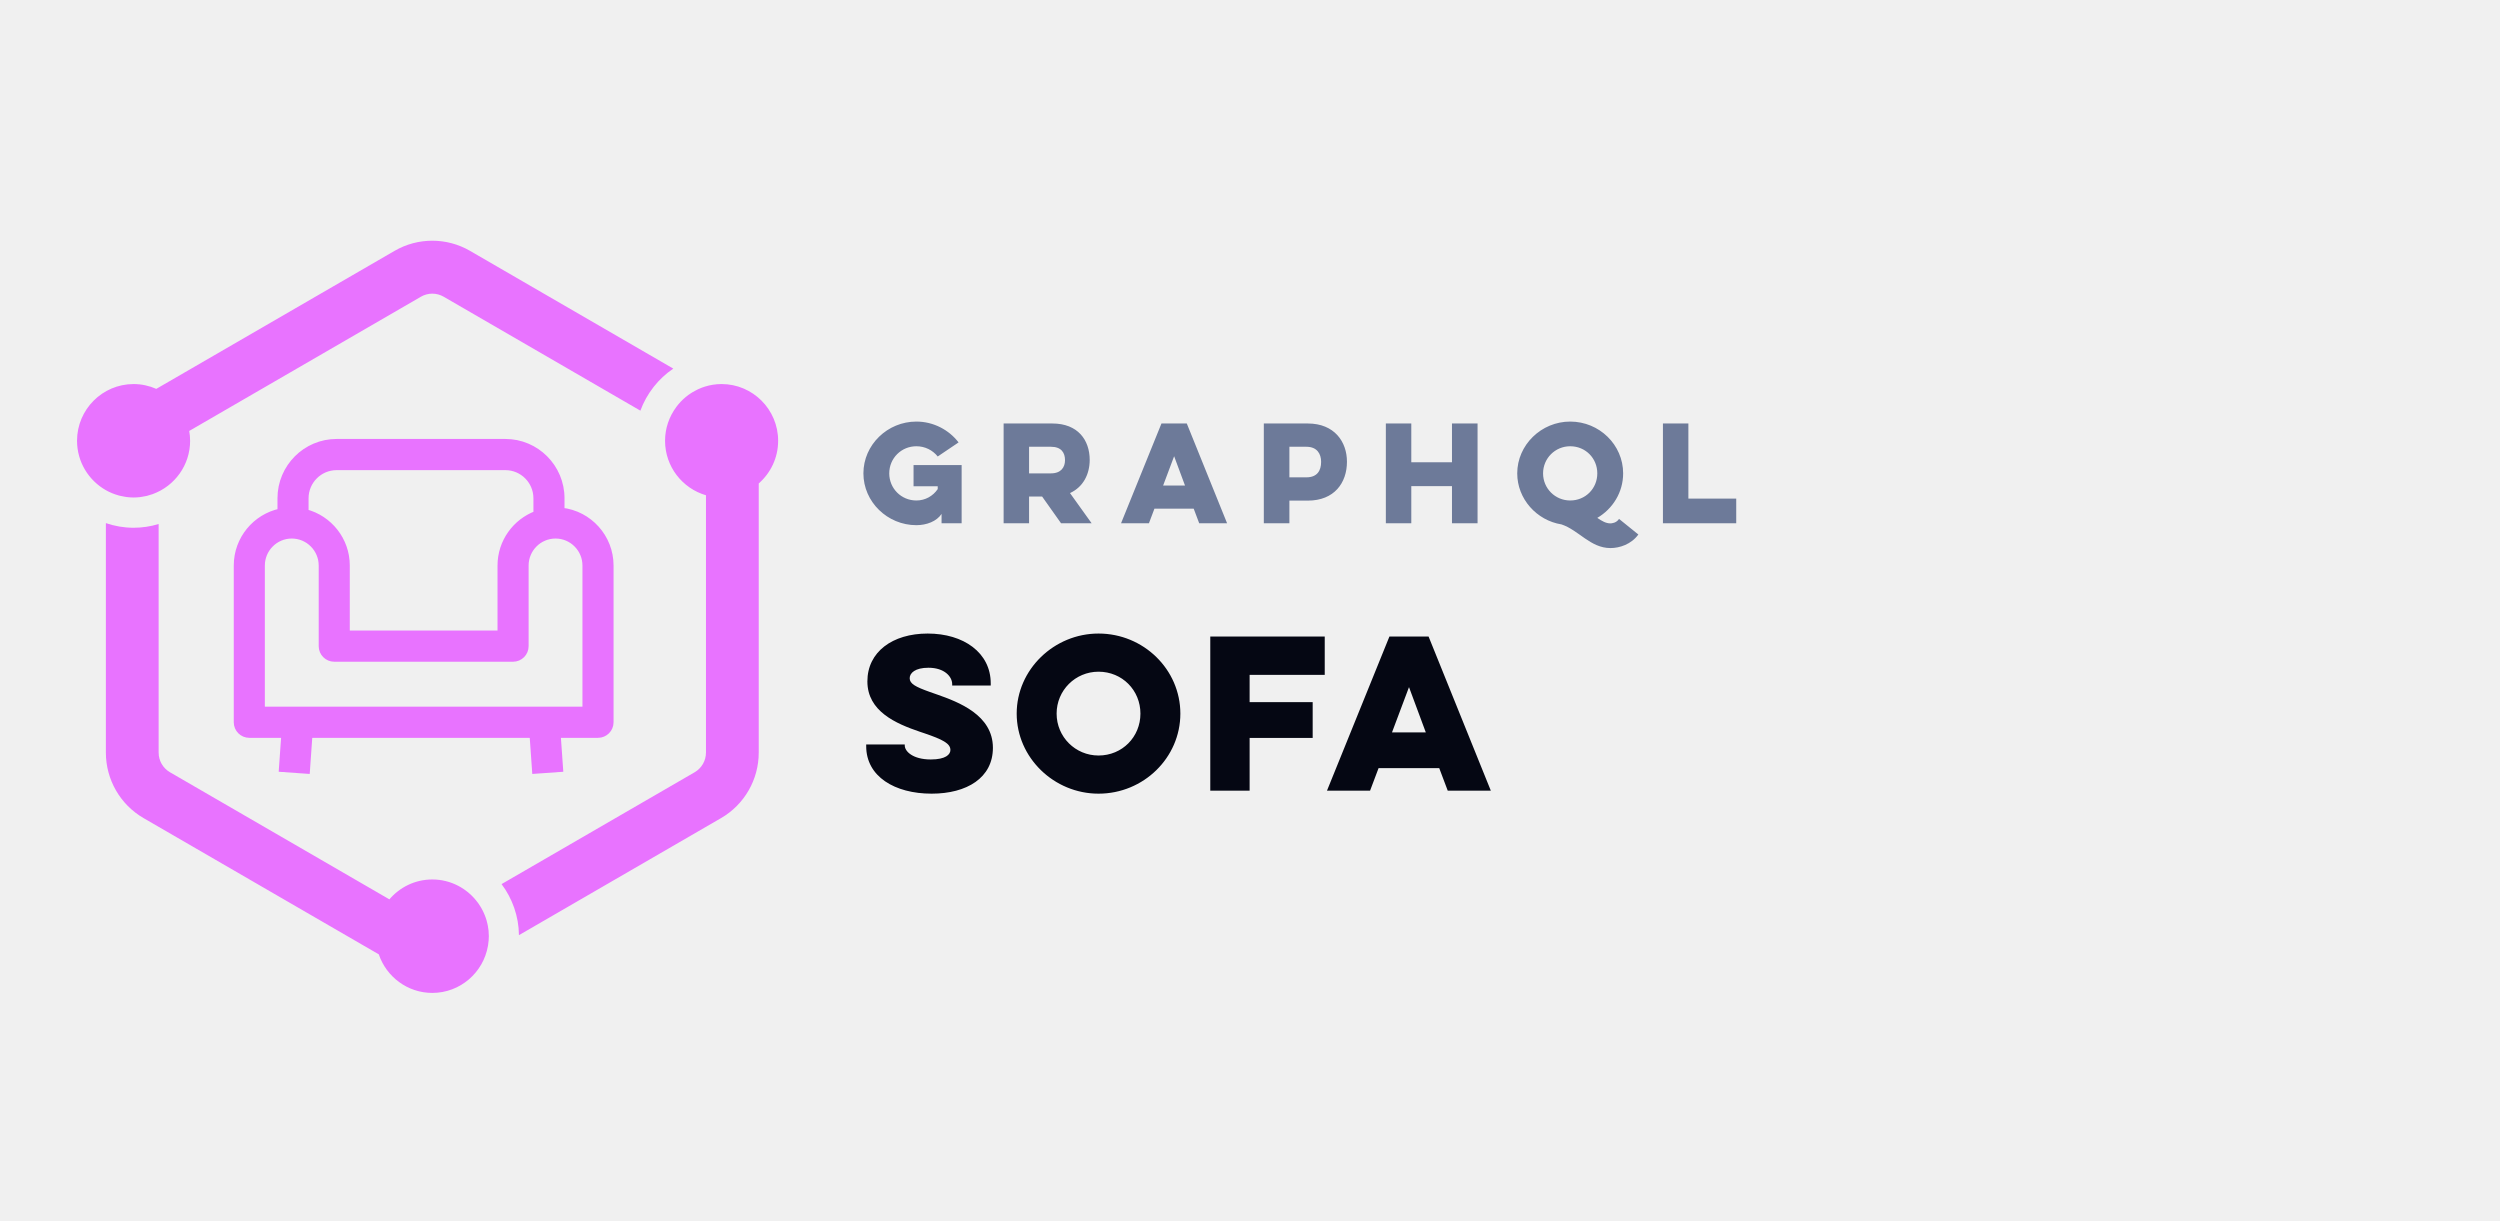
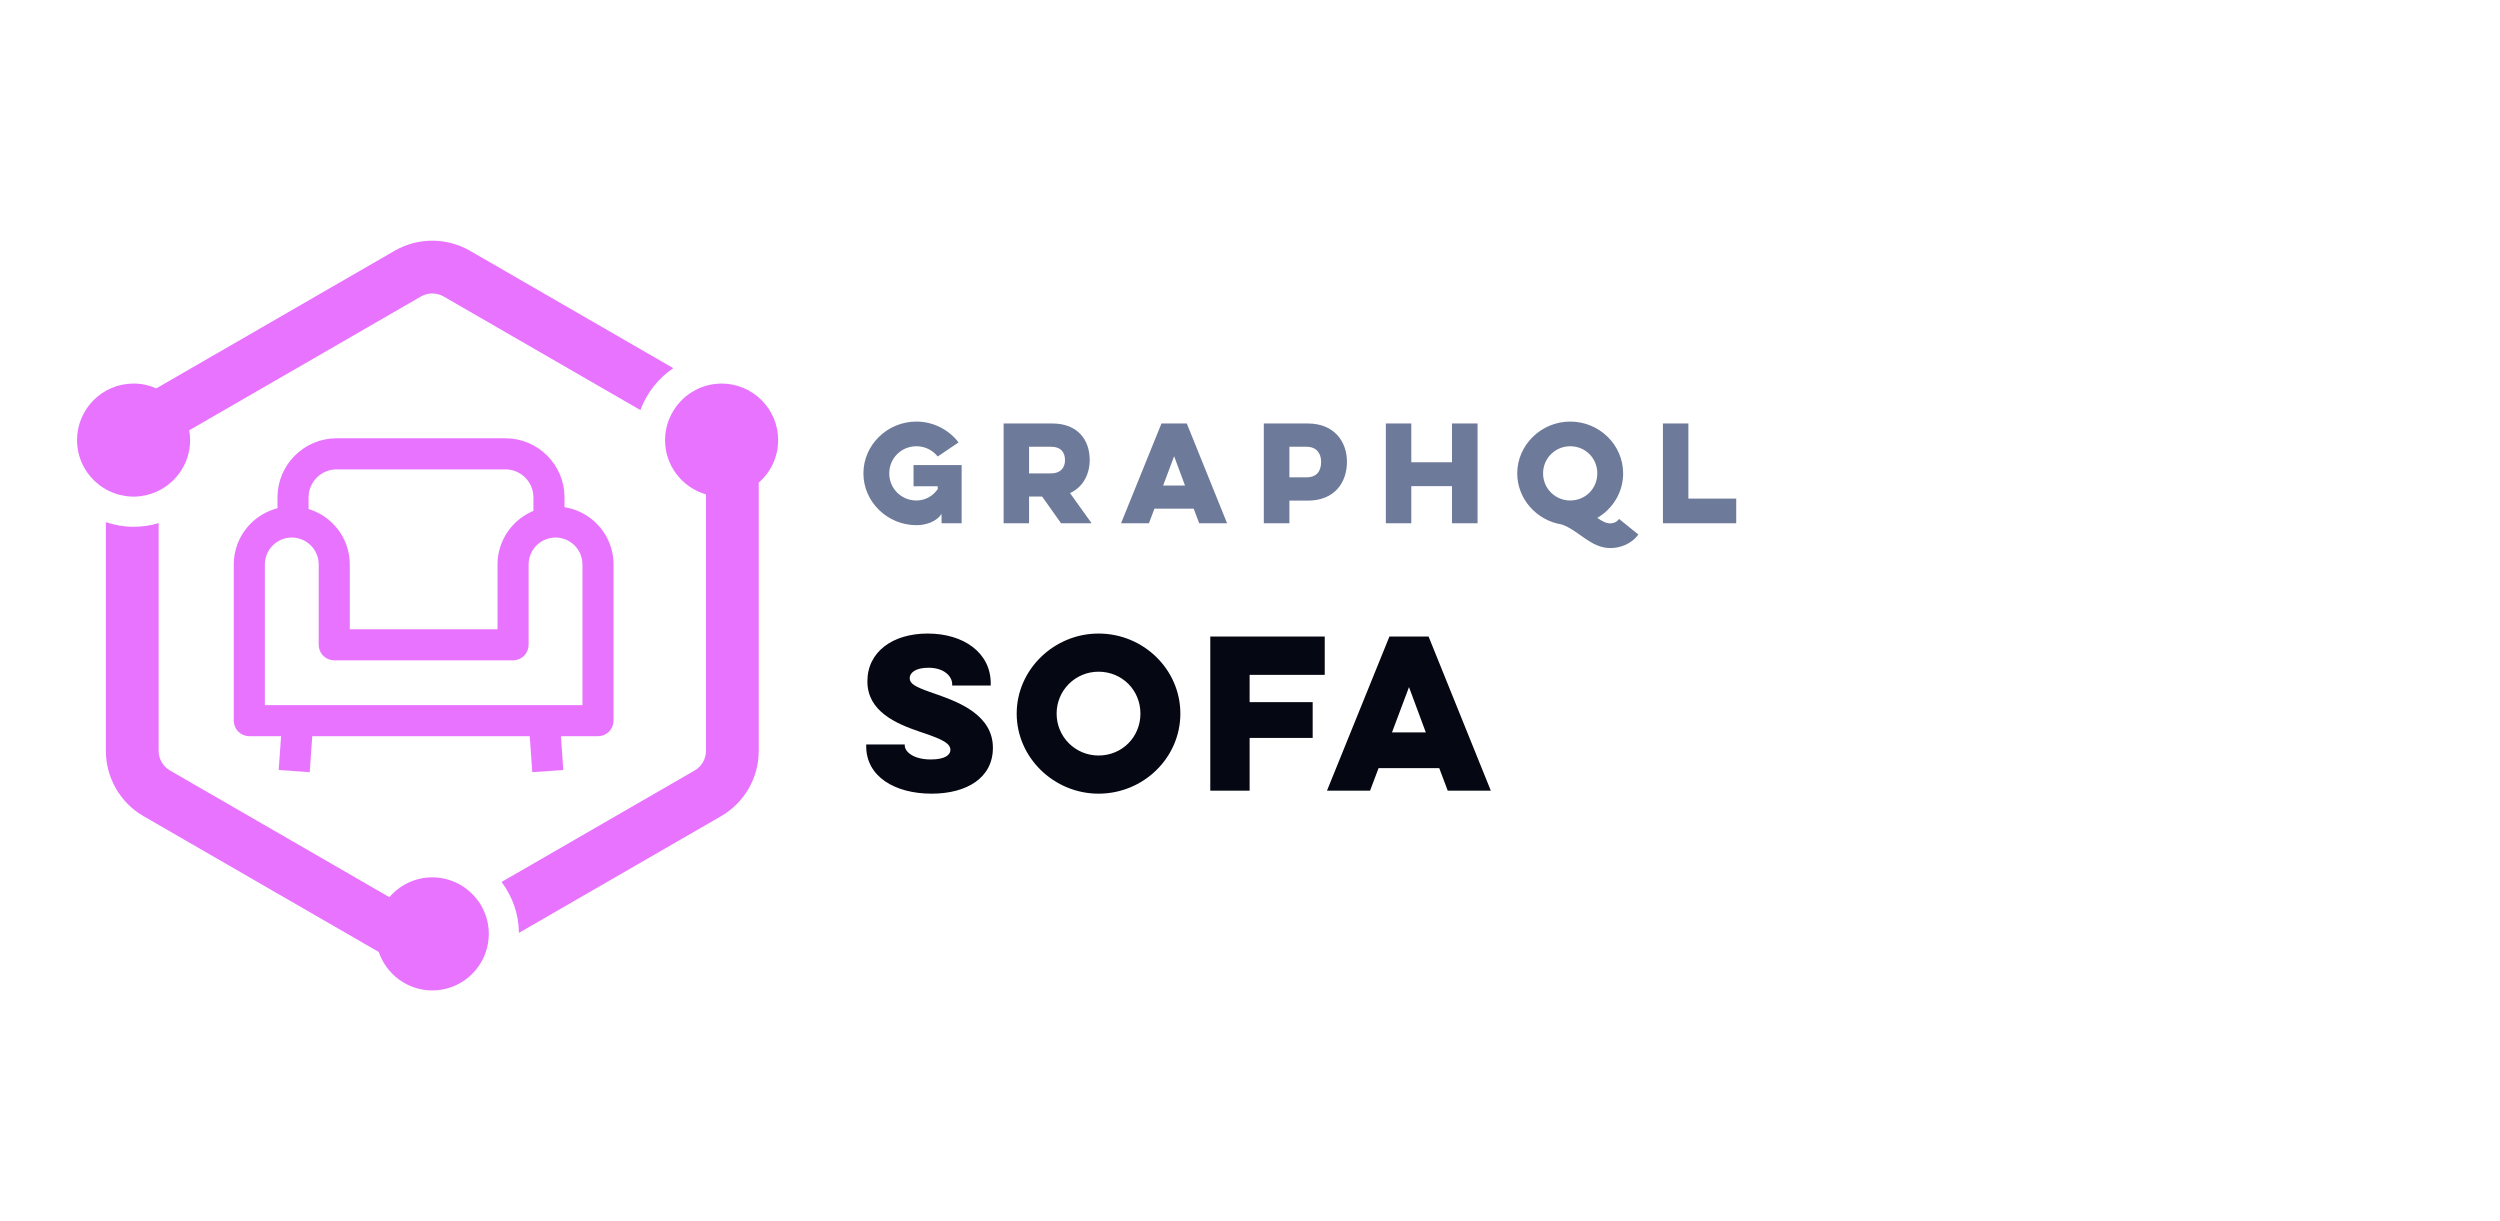
<svg xmlns="http://www.w3.org/2000/svg" width="215px" height="105px" viewBox="0 0 215 105" version="1.1">
  <g id="GraphQL-Tools/-sofa" stroke="none" stroke-width="1" fill="none" fill-rule="evenodd">
+     <rect id="Rectangle" fill="#FFFFFF" x="0" y="0" width="215" height="105" />
    <g id="Libraries-Logos-/-Sofa" transform="translate(6, 20)" fill="#E873FF">
-       <path d="M36.04,60.512 C36.04,60.767 36.015,61.015 35.977,61.26 C35.972,61.291 35.968,61.321 35.963,61.351 C35.566,63.643 33.574,65.391 31.178,65.391 C29.042,65.391 27.227,63.999 26.576,62.074 L6.346,50.357 C4.34,49.195 3.105,47.047 3.105,44.724 L3.105,24.988 C3.854,25.243 4.653,25.387 5.488,25.387 C6.237,25.387 6.96,25.273 7.643,25.066 L7.643,44.724 C7.643,45.419 8.015,46.065 8.616,46.413 L27.487,57.344 C28.38,56.299 29.701,55.634 31.178,55.634 C32.784,55.634 34.206,56.422 35.093,57.63 C35.108,57.652 35.125,57.673 35.141,57.695 C35.203,57.783 35.261,57.873 35.318,57.966 C35.34,58.002 35.361,58.036 35.383,58.073 C35.432,58.158 35.478,58.246 35.523,58.334 C35.547,58.382 35.569,58.429 35.591,58.478 C35.63,58.56 35.665,58.643 35.699,58.728 C35.723,58.788 35.744,58.849 35.766,58.91 C35.793,58.987 35.819,59.065 35.842,59.143 C35.865,59.219 35.881,59.294 35.9,59.369 C35.917,59.44 35.935,59.51 35.949,59.582 C35.968,59.677 35.98,59.772 35.993,59.868 C36,59.926 36.011,59.981 36.017,60.039 C36.031,60.195 36.04,60.352 36.04,60.512 L36.04,60.512 Z M60.92,17.907 C60.92,19.371 60.272,20.682 59.251,21.577 L59.251,44.724 C59.251,47.047 58.017,49.195 56.01,50.357 L38.629,60.424 C38.61,58.777 38.055,57.26 37.134,56.032 L53.741,46.413 C54.341,46.065 54.713,45.419 54.713,44.724 L54.713,22.592 C52.685,22.005 51.195,20.129 51.195,17.907 C51.195,16.825 51.553,15.828 52.149,15.019 C52.158,15.006 52.167,14.993 52.177,14.98 C52.289,14.831 52.41,14.686 52.539,14.55 L52.556,14.531 C52.823,14.253 53.121,14.008 53.446,13.799 C53.48,13.777 53.515,13.757 53.55,13.735 C53.679,13.658 53.811,13.585 53.946,13.519 C53.986,13.5 54.026,13.48 54.067,13.462 C54.236,13.385 54.411,13.313 54.591,13.258 C54.592,13.258 54.592,13.258 54.592,13.257 C55.055,13.109 55.546,13.029 56.058,13.029 C58.74,13.029 60.92,15.217 60.92,17.907 L60.92,17.907 Z M3.105,22.155 C1.627,21.317 0.625,19.728 0.625,17.907 C0.625,15.217 2.806,13.029 5.488,13.029 C6.183,13.029 6.843,13.179 7.442,13.443 L27.936,1.572 C28.938,0.991 30.059,0.701 31.177,0.701 C32.297,0.701 33.417,0.991 34.419,1.572 L51.902,11.7 C50.616,12.57 49.62,13.835 49.073,15.316 L32.15,5.515 C31.855,5.344 31.518,5.254 31.177,5.254 C30.837,5.254 30.501,5.344 30.205,5.515 L10.272,17.062 C10.321,17.337 10.35,17.618 10.35,17.907 C10.35,20.006 9.019,21.795 7.162,22.481 C7.148,22.487 7.133,22.493 7.119,22.497 C6.971,22.549 6.823,22.595 6.67,22.634 C6.639,22.642 6.609,22.651 6.578,22.657 C6.438,22.689 6.295,22.715 6.151,22.735 C6.112,22.741 6.073,22.748 6.033,22.753 C5.854,22.773 5.673,22.786 5.488,22.786 C5.29,22.786 5.095,22.77 4.902,22.747 C4.851,22.741 4.8,22.731 4.749,22.723 C4.601,22.701 4.456,22.672 4.312,22.636 C4.269,22.624 4.224,22.614 4.18,22.602 C3.801,22.494 3.44,22.345 3.105,22.155 L3.105,22.155 Z" id="Fill-2" />
-       <path d="M44.341,41.023 L16.527,41.023 L16.527,28.637 C16.527,27.219 17.678,26.064 19.092,26.064 C20.507,26.064 21.658,27.219 21.658,28.637 L21.658,35.568 C21.658,36.171 22.144,36.659 22.745,36.659 L38.124,36.659 C38.724,36.659 39.211,36.171 39.211,35.568 L39.211,28.637 C39.211,27.219 40.361,26.064 41.776,26.064 C43.191,26.064 44.341,27.219 44.341,28.637 L44.341,41.023 Z M22.949,20.182 L37.463,20.182 C38.931,20.182 40.124,21.379 40.124,22.852 L40.124,24.186 C38.324,24.861 37.037,26.6 37.037,28.637 L37.037,34.478 L23.832,34.478 L23.832,28.637 C23.832,26.431 22.323,24.575 20.287,24.042 L20.287,22.852 C20.287,21.379 21.481,20.182 22.949,20.182 L22.949,20.182 Z M42.298,23.913 L42.298,22.852 C42.298,20.176 40.129,18 37.463,18 L22.949,18 C20.283,18 18.113,20.176 18.113,22.852 L18.113,23.986 C15.968,24.439 14.353,26.353 14.353,28.637 L14.353,42.114 C14.353,42.716 14.839,43.204 15.441,43.204 L18.441,43.204 L18.235,46.139 L20.404,46.293 L20.621,43.204 L39.791,43.204 L40.008,46.293 L42.177,46.139 L41.971,43.204 L45.429,43.204 C46.03,43.204 46.516,42.716 46.516,42.114 L46.516,28.637 C46.516,26.192 44.667,24.175 42.298,23.913 L42.298,23.913 Z" id="Fill-1" stroke="#E873FF" stroke-width="0.5" />
+       <path d="M36.04,60.315 C36.04,60.568 36.015,60.816 35.977,61.059 C35.972,61.09 35.968,61.12 35.963,61.15 C35.566,63.435 33.574,65.177 31.178,65.177 C29.042,65.177 27.227,63.79 26.576,61.871 L6.346,50.192 C4.34,49.034 3.105,46.893 3.105,44.578 L3.105,24.907 C3.854,25.16 4.653,25.304 5.488,25.304 C6.237,25.304 6.96,25.191 7.643,24.984 L7.643,44.578 C7.643,45.27 8.015,45.915 8.616,46.261 L27.487,57.157 C28.38,56.115 29.701,55.452 31.178,55.452 C32.784,55.452 34.206,56.237 35.093,57.442 C35.108,57.463 35.125,57.484 35.141,57.506 C35.203,57.594 35.261,57.684 35.318,57.777 C35.34,57.812 35.361,57.847 35.383,57.883 C35.432,57.968 35.478,58.055 35.523,58.143 C35.547,58.191 35.569,58.238 35.591,58.286 C35.63,58.369 35.665,58.451 35.699,58.536 C35.723,58.596 35.744,58.656 35.766,58.717 C35.793,58.794 35.819,58.872 35.842,58.95 C35.865,59.025 35.881,59.101 35.9,59.175 C35.917,59.246 35.935,59.316 35.949,59.387 C35.968,59.482 35.98,59.577 35.993,59.672 C36,59.73 36.011,59.785 36.017,59.842 C36.031,59.998 36.04,60.155 36.04,60.315 L36.04,60.315 Z M60.92,17.849 C60.92,19.307 60.272,20.615 59.251,21.506 L59.251,44.578 C59.251,46.893 58.017,49.034 56.01,50.192 L38.629,60.226 C38.61,58.585 38.055,57.073 37.134,55.849 L53.741,46.261 C54.341,45.915 54.713,45.27 54.713,44.578 L54.713,22.518 C52.685,21.933 51.195,20.064 51.195,17.849 C51.195,16.77 51.553,15.776 52.149,14.97 C52.158,14.957 52.167,14.944 52.177,14.931 C52.289,14.782 52.41,14.638 52.539,14.503 L52.556,14.484 C52.823,14.206 53.121,13.962 53.446,13.753 C53.48,13.732 53.515,13.712 53.55,13.69 C53.679,13.613 53.811,13.54 53.946,13.475 C53.986,13.456 54.026,13.436 54.067,13.418 C54.236,13.341 54.411,13.27 54.591,13.214 C54.592,13.214 54.592,13.214 54.592,13.214 C55.055,13.067 55.546,12.986 56.058,12.986 C58.74,12.986 60.92,15.167 60.92,17.849 L60.92,17.849 Z M3.105,22.083 C1.627,21.247 0.625,19.664 0.625,17.849 C0.625,15.167 2.806,12.986 5.488,12.986 C6.183,12.986 6.843,13.136 7.442,13.4 L27.936,1.567 C28.938,0.988 30.059,0.699 31.177,0.699 C32.297,0.699 33.417,0.988 34.419,1.567 L51.902,11.661 C50.616,12.529 49.62,13.79 49.073,15.266 L32.15,5.497 C31.855,5.326 31.518,5.237 31.177,5.237 C30.837,5.237 30.501,5.326 30.205,5.497 L10.272,17.006 C10.321,17.28 10.35,17.56 10.35,17.849 C10.35,19.941 9.019,21.723 7.162,22.408 C7.148,22.413 7.133,22.419 7.119,22.424 C6.971,22.476 6.823,22.522 6.67,22.56 C6.639,22.568 6.609,22.577 6.578,22.583 C6.438,22.615 6.295,22.641 6.151,22.661 C6.112,22.666 6.073,22.674 6.033,22.678 C5.854,22.699 5.673,22.711 5.488,22.711 C5.29,22.711 5.095,22.696 4.902,22.672 C4.851,22.666 4.8,22.657 4.749,22.649 C4.601,22.626 4.456,22.598 4.312,22.562 C4.269,22.55 4.224,22.54 4.18,22.528 C3.801,22.421 3.44,22.272 3.105,22.083 L3.105,22.083 Z" id="Fill-2" />
+       <path d="M44.341,40.889 L16.527,40.889 L16.527,28.544 C16.527,27.13 17.678,25.978 19.092,25.978 C20.507,25.978 21.658,27.13 21.658,28.544 L21.658,35.452 C21.658,36.053 22.144,36.54 22.745,36.54 L38.124,36.54 C38.724,36.54 39.211,36.053 39.211,35.452 L39.211,28.544 C39.211,27.13 40.361,25.978 41.776,25.978 C43.191,25.978 44.341,27.13 44.341,28.544 L44.341,40.889 Z M22.949,20.116 L37.463,20.116 C38.931,20.116 40.124,21.309 40.124,22.777 L40.124,24.107 C38.324,24.78 37.037,26.513 37.037,28.544 L37.037,34.365 L23.832,34.365 L23.832,28.544 C23.832,26.344 22.323,24.495 20.287,23.963 L20.287,22.777 C20.287,21.309 21.481,20.116 22.949,20.116 L22.949,20.116 Z M42.298,23.835 L42.298,22.777 C42.298,20.111 40.129,17.941 37.463,17.941 L22.949,17.941 C20.283,17.941 18.113,20.111 18.113,22.777 L18.113,23.907 C15.968,24.359 14.353,26.267 14.353,28.544 L14.353,41.976 C14.353,42.577 14.839,43.063 15.441,43.063 L18.441,43.063 L18.235,45.988 L20.404,46.141 L20.621,43.063 L39.791,43.063 L40.008,46.141 L42.177,45.988 L41.971,43.063 L45.429,43.063 C46.03,43.063 46.516,42.577 46.516,41.976 L46.516,28.544 C46.516,26.107 44.667,24.096 42.298,23.835 L42.298,23.835 Z" id="Fill-1" stroke="#E873FF" stroke-width="0.5" />
    </g>
    <path d="M74.493,64.022 L74.493,64.175 C74.493,66.776 76.941,68.255 80.12,68.255 C83.146,68.255 85.39,66.895 85.39,64.311 C85.39,61.487 82.438,60.38 80.586,59.726 L79.98,59.514 C78.729,59.069 78.233,58.801 78.233,58.327 C78.233,57.885 78.692,57.426 79.848,57.426 C81.225,57.426 81.888,58.191 81.888,58.837 L81.888,58.956 L85.203,58.956 L85.203,58.769 C85.203,56.134 82.874,54.485 79.78,54.485 C76.754,54.485 74.595,56.066 74.595,58.599 C74.595,61.175 77.05,62.23 79.096,62.926 L79.474,63.053 C81.072,63.597 81.735,63.937 81.735,64.498 C81.735,64.889 81.327,65.314 80.052,65.314 C78.505,65.314 77.808,64.617 77.808,64.107 L77.808,64.022 L74.493,64.022 Z M87.435,61.37 C87.435,65.161 90.648,68.255 94.473,68.255 C98.349,68.255 101.511,65.161 101.511,61.37 C101.511,57.579 98.349,54.485 94.473,54.485 C90.648,54.485 87.435,57.579 87.435,61.37 Z M90.869,61.37 C90.869,59.364 92.484,57.766 94.473,57.766 C96.513,57.766 98.077,59.364 98.077,61.37 C98.077,63.376 96.513,64.974 94.473,64.974 C92.484,64.974 90.869,63.376 90.869,61.37 Z M104.084,68 L107.467,68 L107.467,63.461 L112.89,63.461 L112.89,60.384 L107.467,60.384 L107.467,58.038 L113.927,58.038 L113.927,54.74 L104.084,54.74 L104.084,68 Z M119.491,54.74 L114.119,68 L117.825,68 L118.556,66.062 L123.775,66.062 L124.506,68 L128.212,68 L122.857,54.74 L119.491,54.74 Z M122.619,62.985 L119.712,62.985 L121.174,59.092 L122.619,62.985 Z" id="Sofa" fill="#050713" fill-rule="nonzero" />
    <path d="M78.565,41.821 L80.644,41.821 L80.644,42.063 C80.237,42.657 79.577,43.042 78.807,43.042 C77.509,43.042 76.475,42.008 76.475,40.71 C76.475,39.412 77.509,38.378 78.807,38.378 C79.555,38.378 80.215,38.719 80.644,39.258 L82.437,38.048 C81.612,36.97 80.281,36.255 78.807,36.255 C76.321,36.255 74.253,38.257 74.253,40.71 C74.253,43.163 76.321,45.165 78.807,45.165 C79.687,45.165 80.556,44.835 80.974,44.197 L80.974,45 L82.701,45 L82.701,39.995 L78.565,39.995 L78.565,41.821 Z M86.311,36.42 L86.311,45 L88.5,45 L88.5,42.701 L89.622,42.701 L91.25,45 L93.879,45 L92.02,42.404 C93.175,41.876 93.714,40.754 93.714,39.555 C93.714,37.85 92.702,36.42 90.502,36.42 L86.311,36.42 Z M90.381,38.422 C91.261,38.422 91.591,38.917 91.591,39.577 C91.591,40.171 91.261,40.71 90.381,40.71 L88.5,40.71 L88.5,38.422 L90.381,38.422 Z M99.886,36.42 L96.41,45 L98.808,45 L99.281,43.746 L102.658,43.746 L103.131,45 L105.529,45 L102.064,36.42 L99.886,36.42 Z M101.91,41.755 L100.029,41.755 L100.975,39.236 L101.91,41.755 Z M108.688,45 L110.888,45 L110.888,43.053 L112.472,43.053 C114.749,43.053 115.838,41.524 115.838,39.709 C115.838,37.982 114.749,36.42 112.472,36.42 L108.688,36.42 L108.688,45 Z M112.351,38.422 C113.275,38.422 113.616,39.038 113.616,39.72 C113.616,40.479 113.275,41.051 112.351,41.051 L110.888,41.051 L110.888,38.422 L112.351,38.422 Z M124.87,36.42 L124.87,39.753 L121.372,39.753 L121.372,36.42 L119.183,36.42 L119.183,45 L121.372,45 L121.372,41.81 L124.87,41.81 L124.87,45 L127.07,45 L127.07,36.42 L124.87,36.42 Z M130.482,40.71 C130.482,42.91 132.154,44.758 134.288,45.099 C135.773,45.594 136.774,47.134 138.501,47.134 C139.282,47.134 140.283,46.815 140.899,45.968 L139.238,44.626 C139.007,44.978 138.611,45.011 138.49,45.011 C138.116,45.011 137.764,44.813 137.368,44.538 C138.699,43.757 139.59,42.338 139.59,40.71 C139.59,38.257 137.544,36.255 135.036,36.255 C132.561,36.255 130.482,38.257 130.482,40.71 Z M132.704,40.71 C132.704,39.412 133.749,38.378 135.036,38.378 C136.356,38.378 137.368,39.412 137.368,40.71 C137.368,42.008 136.356,43.042 135.036,43.042 C133.749,43.042 132.704,42.008 132.704,40.71 Z M143.012,45 L143.012,36.42 L145.201,36.42 L145.201,42.877 L149.315,42.877 L149.315,45 L143.012,45 Z" id="GraphQL" fill="#6D7A99" fill-rule="nonzero" />
  </g>
</svg>
